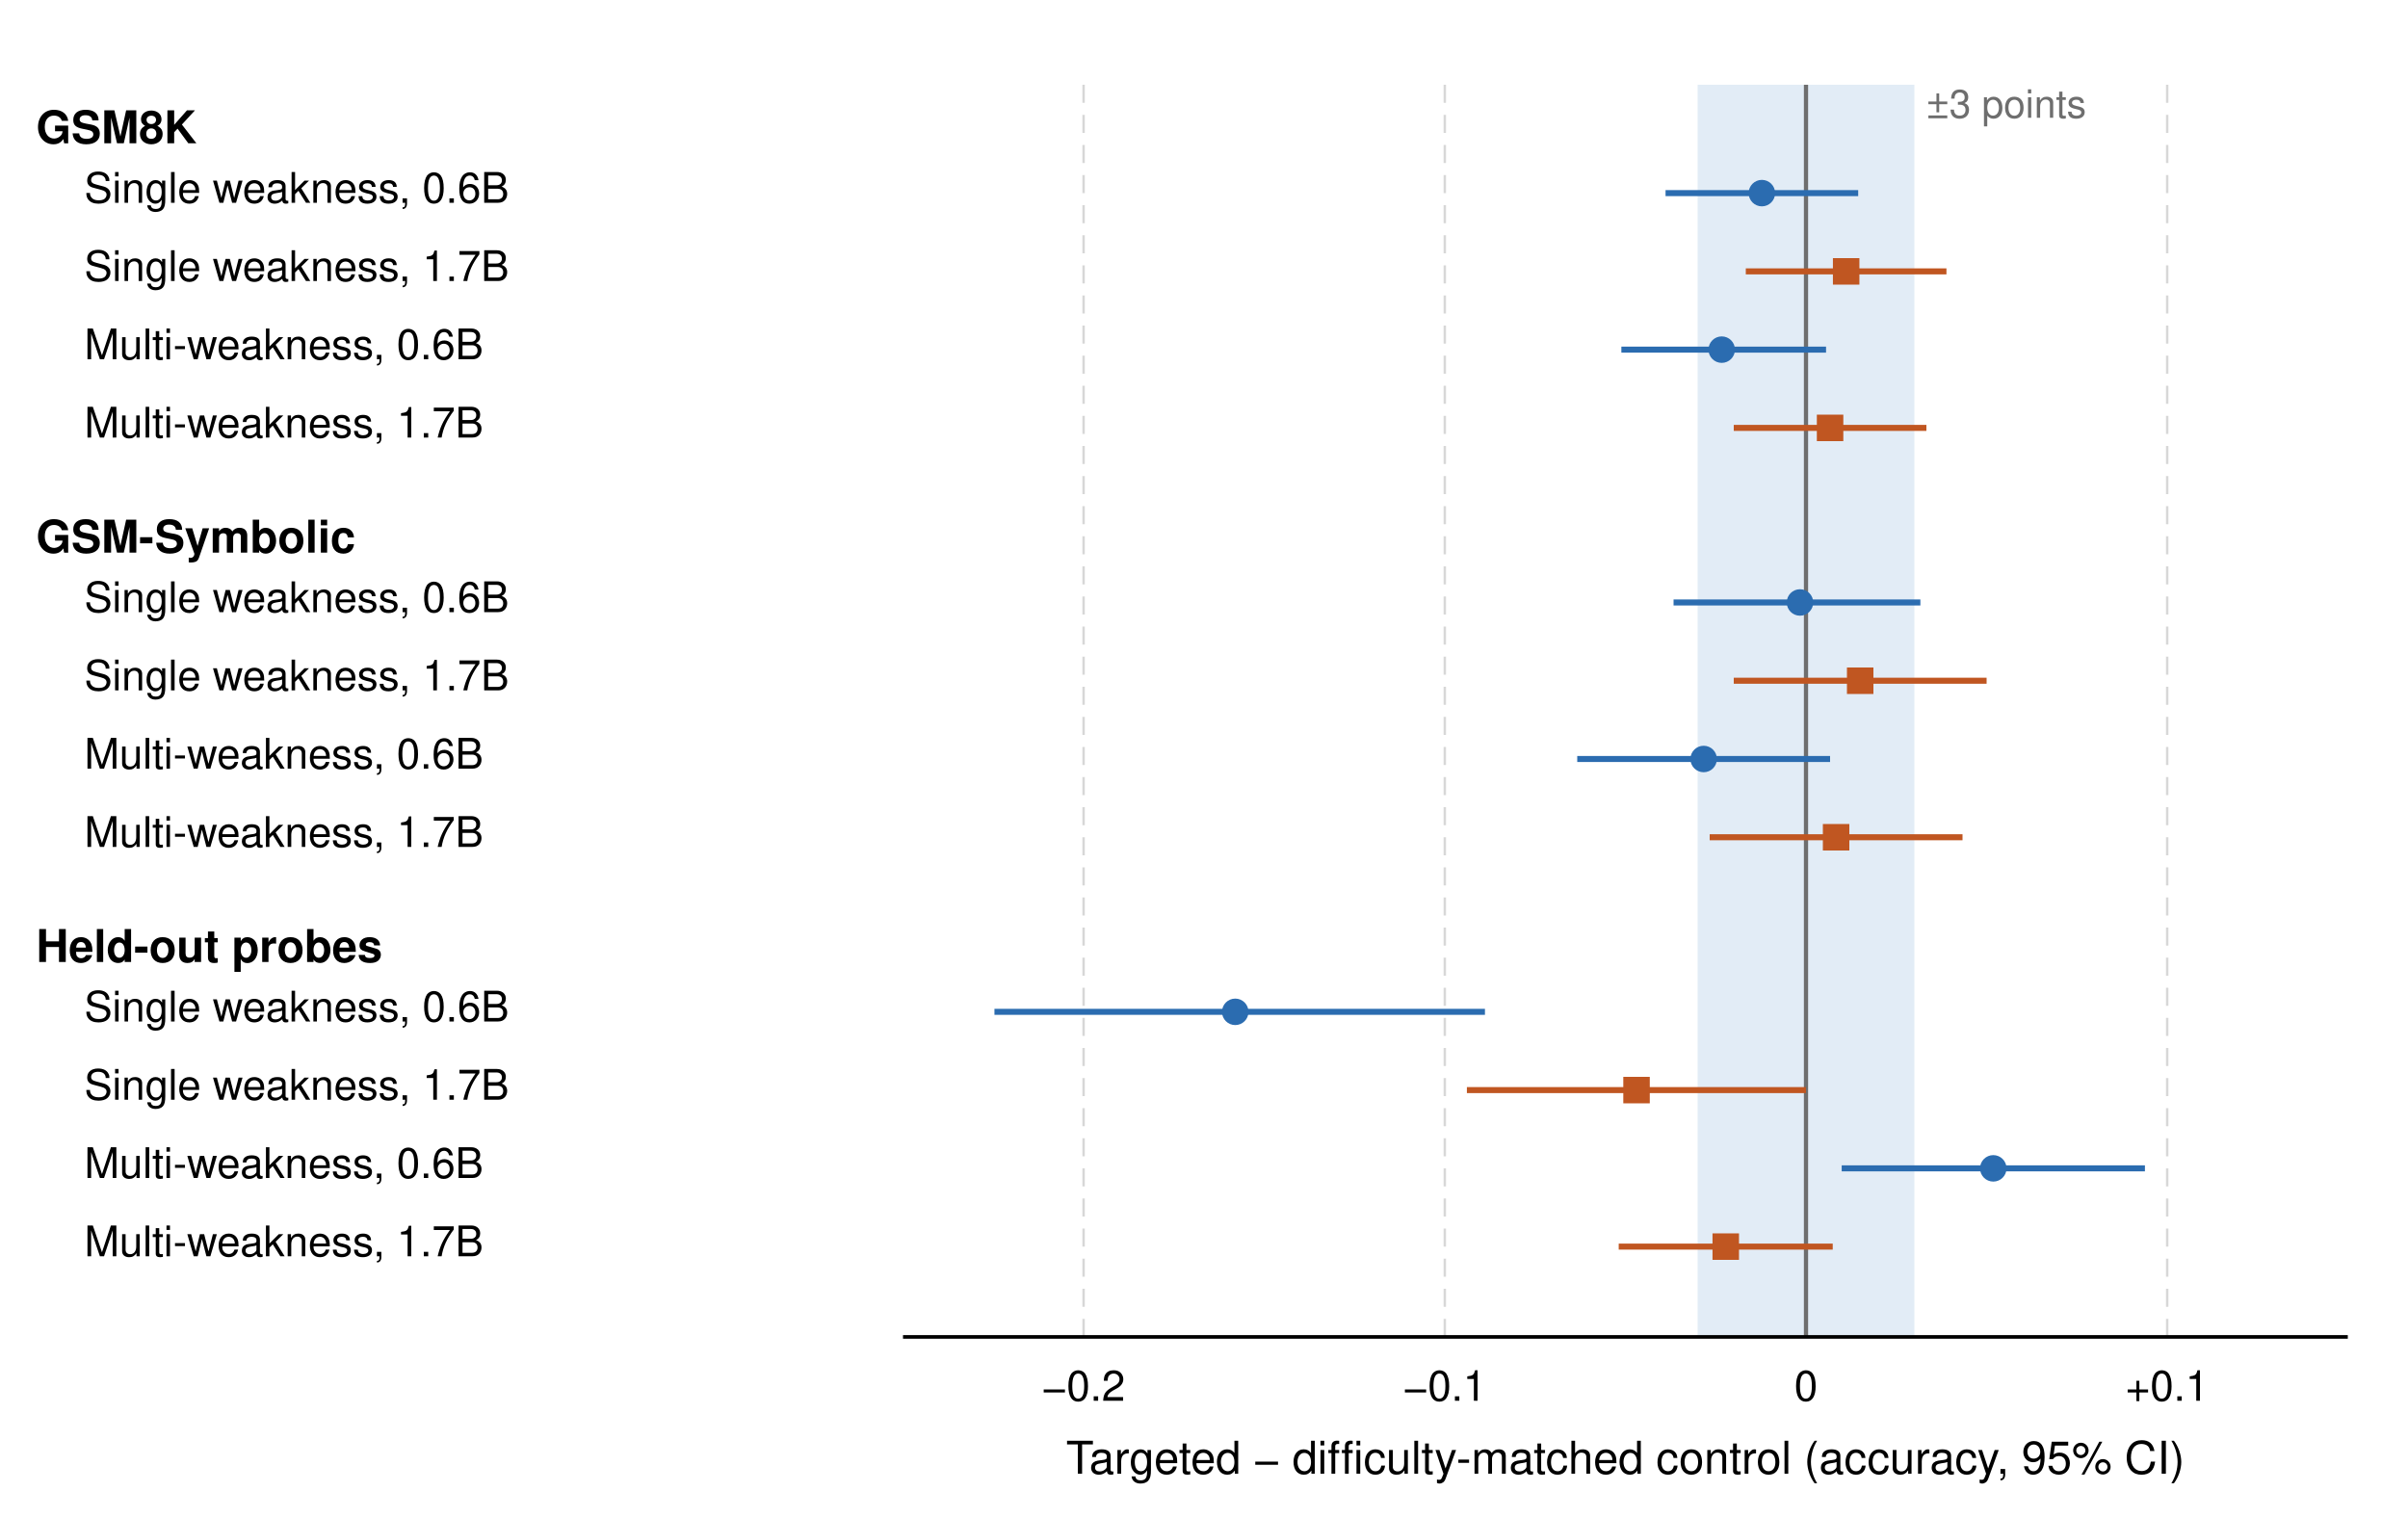
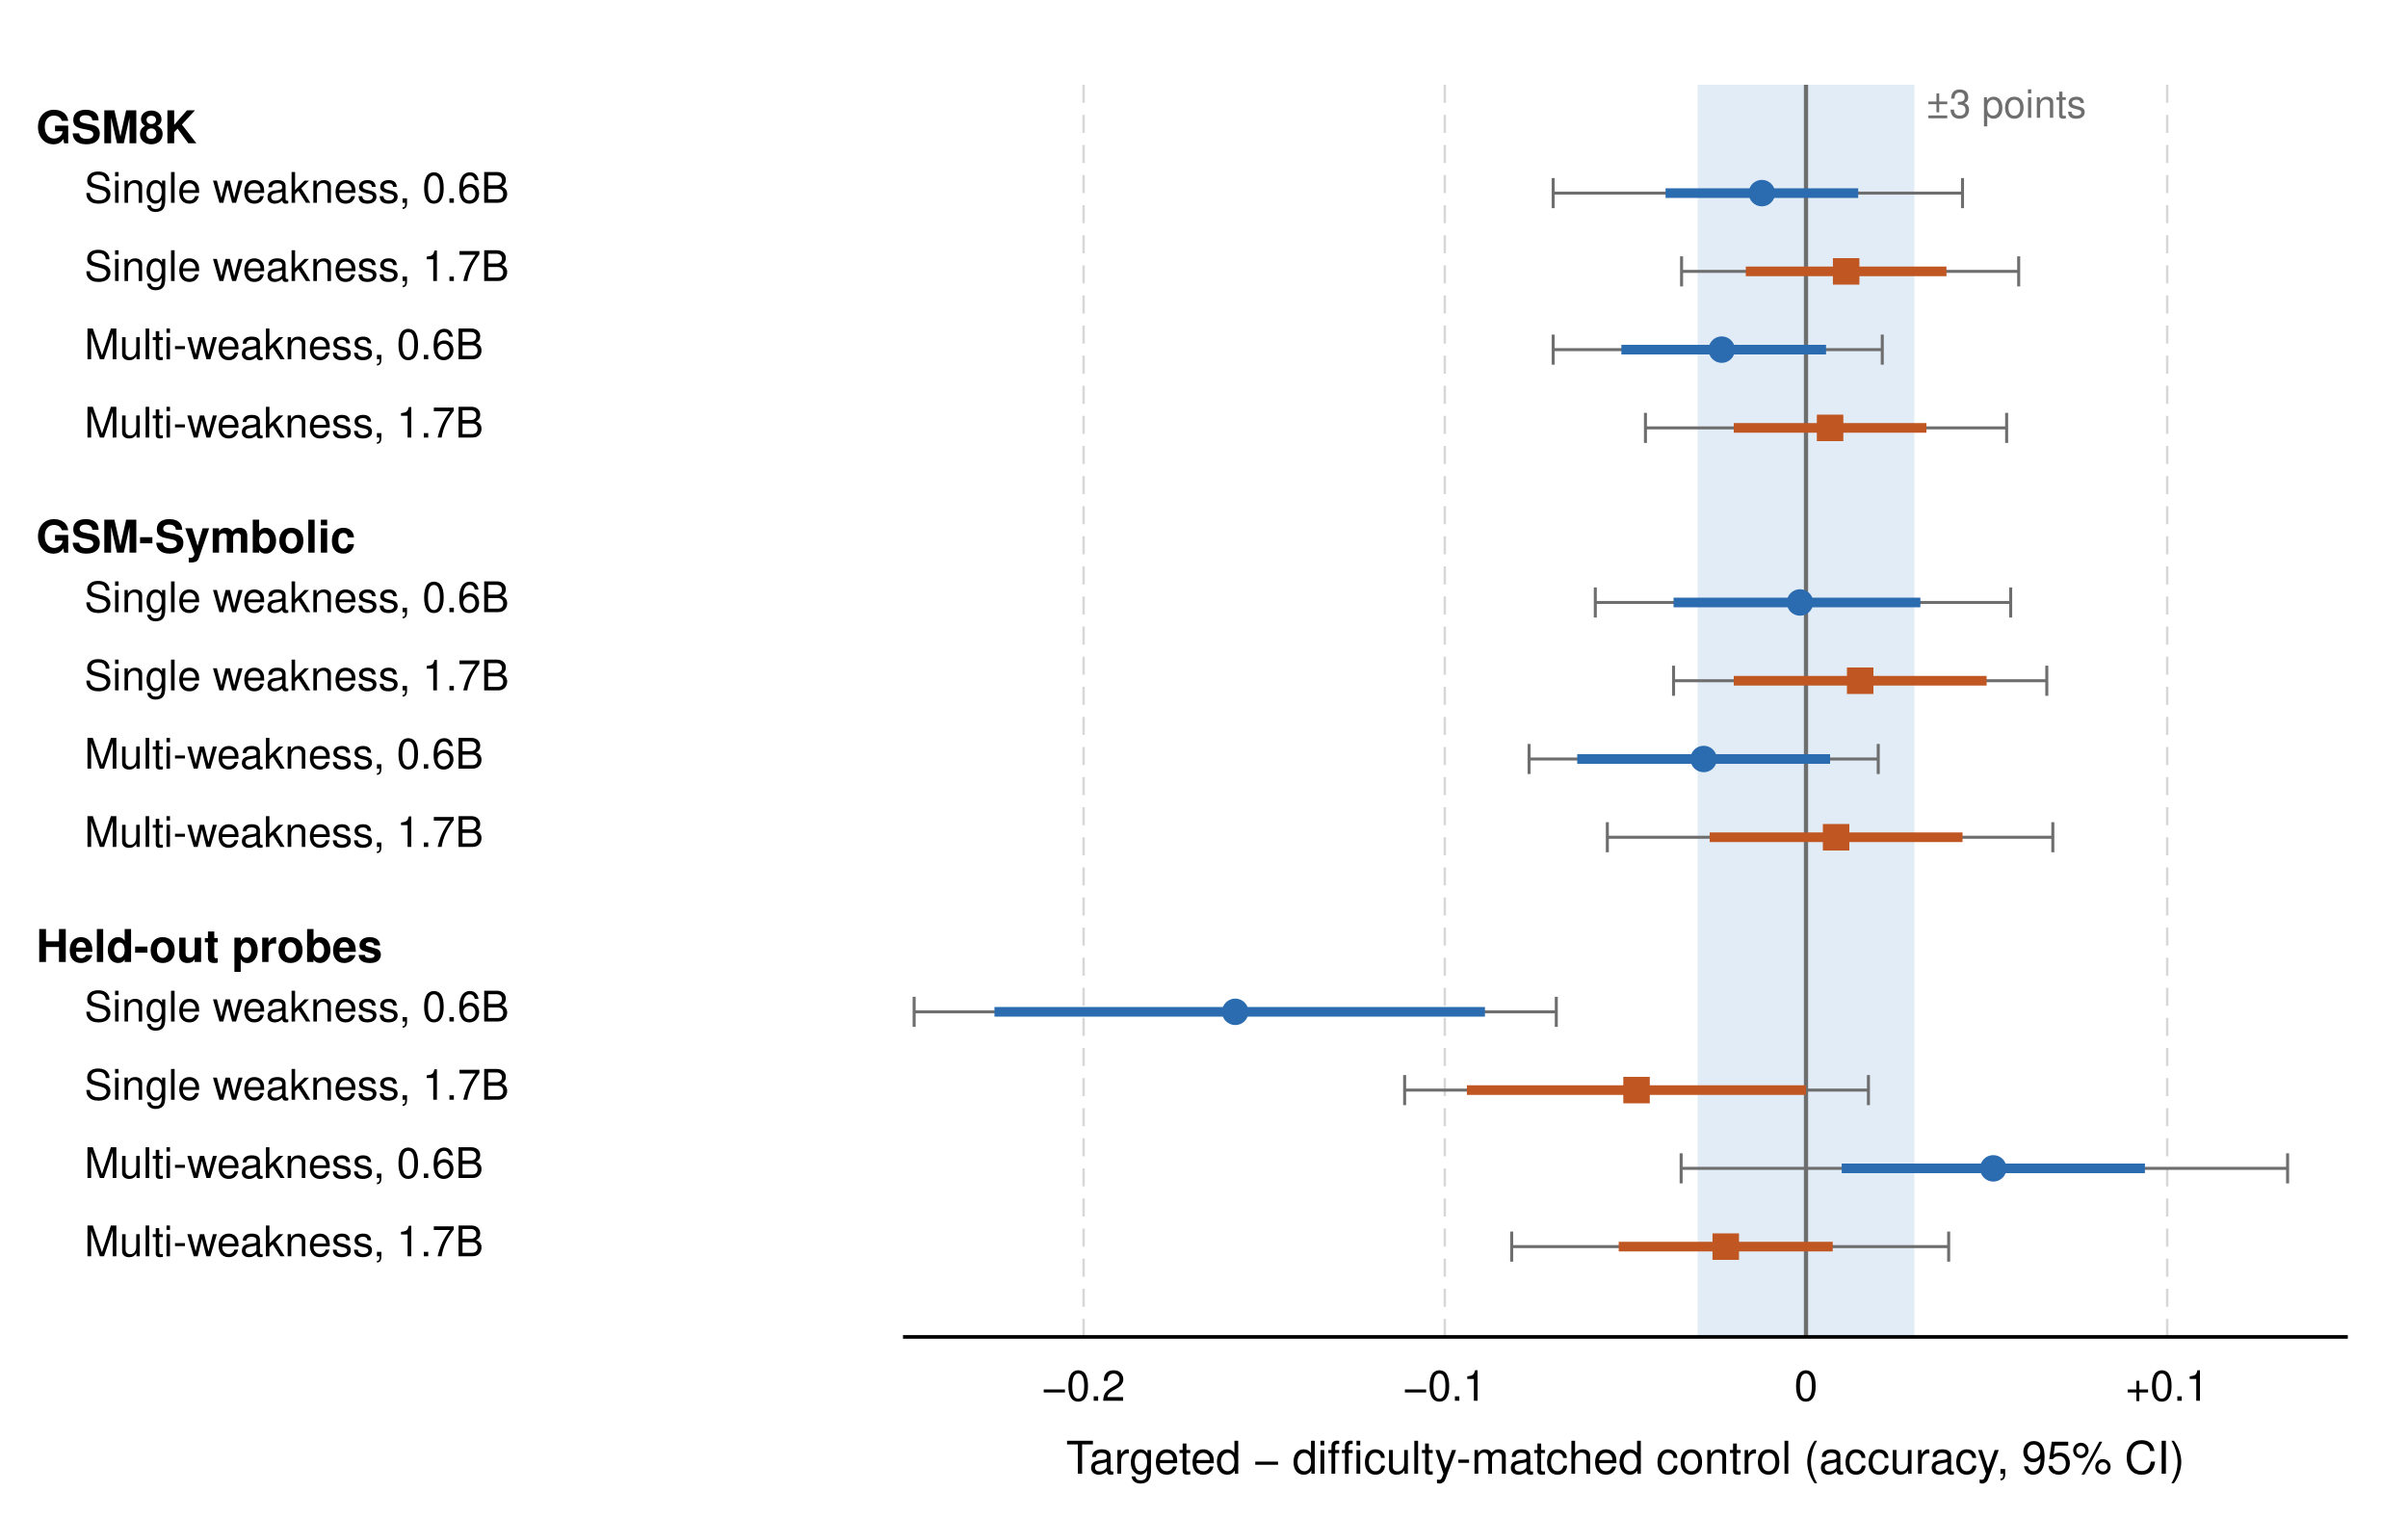
<svg xmlns="http://www.w3.org/2000/svg" viewBox="0 0 400 252" width="533" height="336" font-family="Helvetica, Arial, sans-serif">
  <rect x="282.00" y="14.00" width="36.00" height="208.00" fill="rgb(226,236,246)" />
  <line x1="180.00" y1="14.00" x2="180.00" y2="222.00" stroke="rgb(215,215,215)" stroke-width="0.4" stroke-dasharray="3 2" />
  <text x="180.00" y="231.00" font-size="7" fill="rgb(0,0,0)" text-anchor="middle" dominant-baseline="central">−0.2</text>
  <line x1="240.00" y1="14.00" x2="240.00" y2="222.00" stroke="rgb(215,215,215)" stroke-width="0.4" stroke-dasharray="3 2" />
  <text x="240.00" y="231.00" font-size="7" fill="rgb(0,0,0)" text-anchor="middle" dominant-baseline="central">−0.1</text>
  <line x1="300.00" y1="14.00" x2="300.00" y2="222.00" stroke="rgb(110,110,110)" stroke-width="0.7" />
  <text x="300.00" y="231.00" font-size="7" fill="rgb(0,0,0)" text-anchor="middle" dominant-baseline="central">0</text>
  <line x1="360.00" y1="14.00" x2="360.00" y2="222.00" stroke="rgb(215,215,215)" stroke-width="0.4" stroke-dasharray="3 2" />
  <text x="360.00" y="231.00" font-size="7" fill="rgb(0,0,0)" text-anchor="middle" dominant-baseline="central">+0.1</text>
  <line x1="150.00" y1="222.00" x2="390.00" y2="222.00" stroke="rgb(0,0,0)" stroke-width="0.6" />
  <text x="270.00" y="243.00" font-size="7.5" fill="rgb(0,0,0)" text-anchor="middle" dominant-baseline="central">Targeted − difficulty-matched control (accuracy, 95% CI)</text>
  <text x="6.00" y="22.00" font-size="7.5" fill="rgb(0,0,0)" text-anchor="start" dominant-baseline="central" font-weight="bold">GSM8K</text>
  <text x="14.00" y="32.00" font-size="7" fill="rgb(0,0,0)" text-anchor="start" dominant-baseline="central">Single weakness, 0.6B</text>
-   <line x1="276.67" y1="32.00" x2="308.67" y2="32.00" stroke="rgb(43,108,176)" stroke-width="1.0" />
+   <line x1="258.00" y1="32.00" x2="326.00" y2="32.00" stroke="rgb(110,110,110)" stroke-width="0.5" />
+   <line x1="258.00" y1="29.50" x2="258.00" y2="34.50" stroke="rgb(110,110,110)" stroke-width="0.5" />
+   <line x1="326.00" y1="29.50" x2="326.00" y2="34.50" stroke="rgb(110,110,110)" stroke-width="0.5" />
+   <line x1="276.67" y1="32.00" x2="308.67" y2="32.00" stroke="rgb(43,108,176)" stroke-width="1.6" />
  <circle cx="292.67" cy="32.00" r="2.20" fill="rgb(43,108,176)" />
  <text x="14.00" y="45.00" font-size="7" fill="rgb(0,0,0)" text-anchor="start" dominant-baseline="central">Single weakness, 1.7B</text>
-   <line x1="290.00" y1="45.00" x2="323.33" y2="45.00" stroke="rgb(192,86,33)" stroke-width="1.0" />
+   <line x1="279.33" y1="45.00" x2="335.33" y2="45.00" stroke="rgb(110,110,110)" stroke-width="0.5" />
+   <line x1="279.33" y1="42.50" x2="279.33" y2="47.50" stroke="rgb(110,110,110)" stroke-width="0.5" />
+   <line x1="335.33" y1="42.50" x2="335.33" y2="47.50" stroke="rgb(110,110,110)" stroke-width="0.5" />
+   <line x1="290.00" y1="45.00" x2="323.33" y2="45.00" stroke="rgb(192,86,33)" stroke-width="1.6" />
  <rect x="304.47" y="42.80" width="4.40" height="4.40" fill="rgb(192,86,33)" />
  <text x="14.00" y="58.00" font-size="7" fill="rgb(0,0,0)" text-anchor="start" dominant-baseline="central">Multi-weakness, 0.6B</text>
-   <line x1="269.33" y1="58.00" x2="303.33" y2="58.00" stroke="rgb(43,108,176)" stroke-width="1.0" />
+   <line x1="258.00" y1="58.00" x2="312.67" y2="58.00" stroke="rgb(110,110,110)" stroke-width="0.5" />
+   <line x1="258.00" y1="55.50" x2="258.00" y2="60.50" stroke="rgb(110,110,110)" stroke-width="0.5" />
+   <line x1="312.67" y1="55.50" x2="312.67" y2="60.50" stroke="rgb(110,110,110)" stroke-width="0.5" />
+   <line x1="269.33" y1="58.00" x2="303.33" y2="58.00" stroke="rgb(43,108,176)" stroke-width="1.6" />
  <circle cx="286.00" cy="58.00" r="2.20" fill="rgb(43,108,176)" />
  <text x="14.00" y="71.00" font-size="7" fill="rgb(0,0,0)" text-anchor="start" dominant-baseline="central">Multi-weakness, 1.7B</text>
-   <line x1="288.00" y1="71.00" x2="320.00" y2="71.00" stroke="rgb(192,86,33)" stroke-width="1.0" />
+   <line x1="273.33" y1="71.00" x2="333.33" y2="71.00" stroke="rgb(110,110,110)" stroke-width="0.5" />
+   <line x1="273.33" y1="68.50" x2="273.33" y2="73.50" stroke="rgb(110,110,110)" stroke-width="0.5" />
+   <line x1="333.33" y1="68.50" x2="333.33" y2="73.50" stroke="rgb(110,110,110)" stroke-width="0.5" />
+   <line x1="288.00" y1="71.00" x2="320.00" y2="71.00" stroke="rgb(192,86,33)" stroke-width="1.6" />
  <rect x="301.80" y="68.80" width="4.40" height="4.40" fill="rgb(192,86,33)" />
  <text x="6.00" y="90.00" font-size="7.5" fill="rgb(0,0,0)" text-anchor="start" dominant-baseline="central" font-weight="bold">GSM-Symbolic</text>
  <text x="14.00" y="100.00" font-size="7" fill="rgb(0,0,0)" text-anchor="start" dominant-baseline="central">Single weakness, 0.6B</text>
-   <line x1="278.00" y1="100.00" x2="319.00" y2="100.00" stroke="rgb(43,108,176)" stroke-width="1.0" />
+   <line x1="265.00" y1="100.00" x2="334.00" y2="100.00" stroke="rgb(110,110,110)" stroke-width="0.5" />
+   <line x1="265.00" y1="97.50" x2="265.00" y2="102.50" stroke="rgb(110,110,110)" stroke-width="0.5" />
+   <line x1="334.00" y1="97.50" x2="334.00" y2="102.50" stroke="rgb(110,110,110)" stroke-width="0.5" />
+   <line x1="278.00" y1="100.00" x2="319.00" y2="100.00" stroke="rgb(43,108,176)" stroke-width="1.6" />
  <circle cx="299.00" cy="100.00" r="2.20" fill="rgb(43,108,176)" />
  <text x="14.00" y="113.00" font-size="7" fill="rgb(0,0,0)" text-anchor="start" dominant-baseline="central">Single weakness, 1.7B</text>
-   <line x1="288.00" y1="113.00" x2="330.00" y2="113.00" stroke="rgb(192,86,33)" stroke-width="1.0" />
+   <line x1="278.00" y1="113.00" x2="340.00" y2="113.00" stroke="rgb(110,110,110)" stroke-width="0.5" />
+   <line x1="278.00" y1="110.50" x2="278.00" y2="115.50" stroke="rgb(110,110,110)" stroke-width="0.5" />
+   <line x1="340.00" y1="110.50" x2="340.00" y2="115.50" stroke="rgb(110,110,110)" stroke-width="0.5" />
+   <line x1="288.00" y1="113.00" x2="330.00" y2="113.00" stroke="rgb(192,86,33)" stroke-width="1.6" />
  <rect x="306.80" y="110.80" width="4.40" height="4.40" fill="rgb(192,86,33)" />
  <text x="14.00" y="126.00" font-size="7" fill="rgb(0,0,0)" text-anchor="start" dominant-baseline="central">Multi-weakness, 0.6B</text>
-   <line x1="262.00" y1="126.00" x2="304.00" y2="126.00" stroke="rgb(43,108,176)" stroke-width="1.0" />
+   <line x1="254.00" y1="126.00" x2="312.00" y2="126.00" stroke="rgb(110,110,110)" stroke-width="0.5" />
+   <line x1="254.00" y1="123.50" x2="254.00" y2="128.50" stroke="rgb(110,110,110)" stroke-width="0.5" />
+   <line x1="312.00" y1="123.50" x2="312.00" y2="128.50" stroke="rgb(110,110,110)" stroke-width="0.5" />
+   <line x1="262.00" y1="126.00" x2="304.00" y2="126.00" stroke="rgb(43,108,176)" stroke-width="1.6" />
  <circle cx="283.00" cy="126.00" r="2.20" fill="rgb(43,108,176)" />
  <text x="14.00" y="139.00" font-size="7" fill="rgb(0,0,0)" text-anchor="start" dominant-baseline="central">Multi-weakness, 1.7B</text>
-   <line x1="284.00" y1="139.00" x2="326.00" y2="139.00" stroke="rgb(192,86,33)" stroke-width="1.0" />
+   <line x1="267.00" y1="139.00" x2="341.00" y2="139.00" stroke="rgb(110,110,110)" stroke-width="0.5" />
+   <line x1="267.00" y1="136.50" x2="267.00" y2="141.50" stroke="rgb(110,110,110)" stroke-width="0.5" />
+   <line x1="341.00" y1="136.50" x2="341.00" y2="141.50" stroke="rgb(110,110,110)" stroke-width="0.5" />
+   <line x1="284.00" y1="139.00" x2="326.00" y2="139.00" stroke="rgb(192,86,33)" stroke-width="1.6" />
  <rect x="302.80" y="136.80" width="4.40" height="4.40" fill="rgb(192,86,33)" />
  <text x="6.00" y="158.00" font-size="7.5" fill="rgb(0,0,0)" text-anchor="start" dominant-baseline="central" font-weight="bold">Held-out probes</text>
  <text x="14.00" y="168.00" font-size="7" fill="rgb(0,0,0)" text-anchor="start" dominant-baseline="central">Single weakness, 0.6B</text>
-   <line x1="165.19" y1="168.00" x2="246.67" y2="168.00" stroke="rgb(43,108,176)" stroke-width="1.0" />
+   <line x1="151.85" y1="168.00" x2="258.52" y2="168.00" stroke="rgb(110,110,110)" stroke-width="0.5" />
+   <line x1="151.85" y1="165.50" x2="151.85" y2="170.50" stroke="rgb(110,110,110)" stroke-width="0.5" />
+   <line x1="258.52" y1="165.50" x2="258.52" y2="170.50" stroke="rgb(110,110,110)" stroke-width="0.5" />
+   <line x1="165.19" y1="168.00" x2="246.67" y2="168.00" stroke="rgb(43,108,176)" stroke-width="1.6" />
  <circle cx="205.19" cy="168.00" r="2.20" fill="rgb(43,108,176)" />
  <text x="14.00" y="181.00" font-size="7" fill="rgb(0,0,0)" text-anchor="start" dominant-baseline="central">Single weakness, 1.7B</text>
-   <line x1="243.67" y1="181.00" x2="300.00" y2="181.00" stroke="rgb(192,86,33)" stroke-width="1.0" />
+   <line x1="233.33" y1="181.00" x2="310.37" y2="181.00" stroke="rgb(110,110,110)" stroke-width="0.5" />
+   <line x1="233.33" y1="178.50" x2="233.33" y2="183.50" stroke="rgb(110,110,110)" stroke-width="0.5" />
+   <line x1="310.37" y1="178.50" x2="310.37" y2="183.50" stroke="rgb(110,110,110)" stroke-width="0.5" />
+   <line x1="243.67" y1="181.00" x2="300.00" y2="181.00" stroke="rgb(192,86,33)" stroke-width="1.6" />
  <rect x="269.65" y="178.80" width="4.40" height="4.40" fill="rgb(192,86,33)" />
  <text x="14.00" y="194.00" font-size="7" fill="rgb(0,0,0)" text-anchor="start" dominant-baseline="central">Multi-weakness, 0.6B</text>
-   <line x1="305.93" y1="194.00" x2="356.30" y2="194.00" stroke="rgb(43,108,176)" stroke-width="1.0" />
+   <line x1="279.26" y1="194.00" x2="380.00" y2="194.00" stroke="rgb(110,110,110)" stroke-width="0.5" />
+   <line x1="279.26" y1="191.50" x2="279.26" y2="196.50" stroke="rgb(110,110,110)" stroke-width="0.5" />
+   <line x1="380.00" y1="191.50" x2="380.00" y2="196.50" stroke="rgb(110,110,110)" stroke-width="0.5" />
+   <line x1="305.93" y1="194.00" x2="356.30" y2="194.00" stroke="rgb(43,108,176)" stroke-width="1.6" />
  <circle cx="331.11" cy="194.00" r="2.20" fill="rgb(43,108,176)" />
  <text x="14.00" y="207.00" font-size="7" fill="rgb(0,0,0)" text-anchor="start" dominant-baseline="central">Multi-weakness, 1.7B</text>
-   <line x1="268.89" y1="207.00" x2="304.44" y2="207.00" stroke="rgb(192,86,33)" stroke-width="1.0" />
+   <line x1="251.11" y1="207.00" x2="323.70" y2="207.00" stroke="rgb(110,110,110)" stroke-width="0.5" />
+   <line x1="251.11" y1="204.50" x2="251.11" y2="209.50" stroke="rgb(110,110,110)" stroke-width="0.5" />
+   <line x1="323.70" y1="204.50" x2="323.70" y2="209.50" stroke="rgb(110,110,110)" stroke-width="0.5" />
+   <line x1="268.89" y1="207.00" x2="304.44" y2="207.00" stroke="rgb(192,86,33)" stroke-width="1.6" />
  <rect x="284.47" y="204.80" width="4.40" height="4.40" fill="rgb(192,86,33)" />
  <text x="320.00" y="18.00" font-size="6.5" fill="rgb(110,110,110)" text-anchor="start" dominant-baseline="central">±3 points</text>
</svg>
